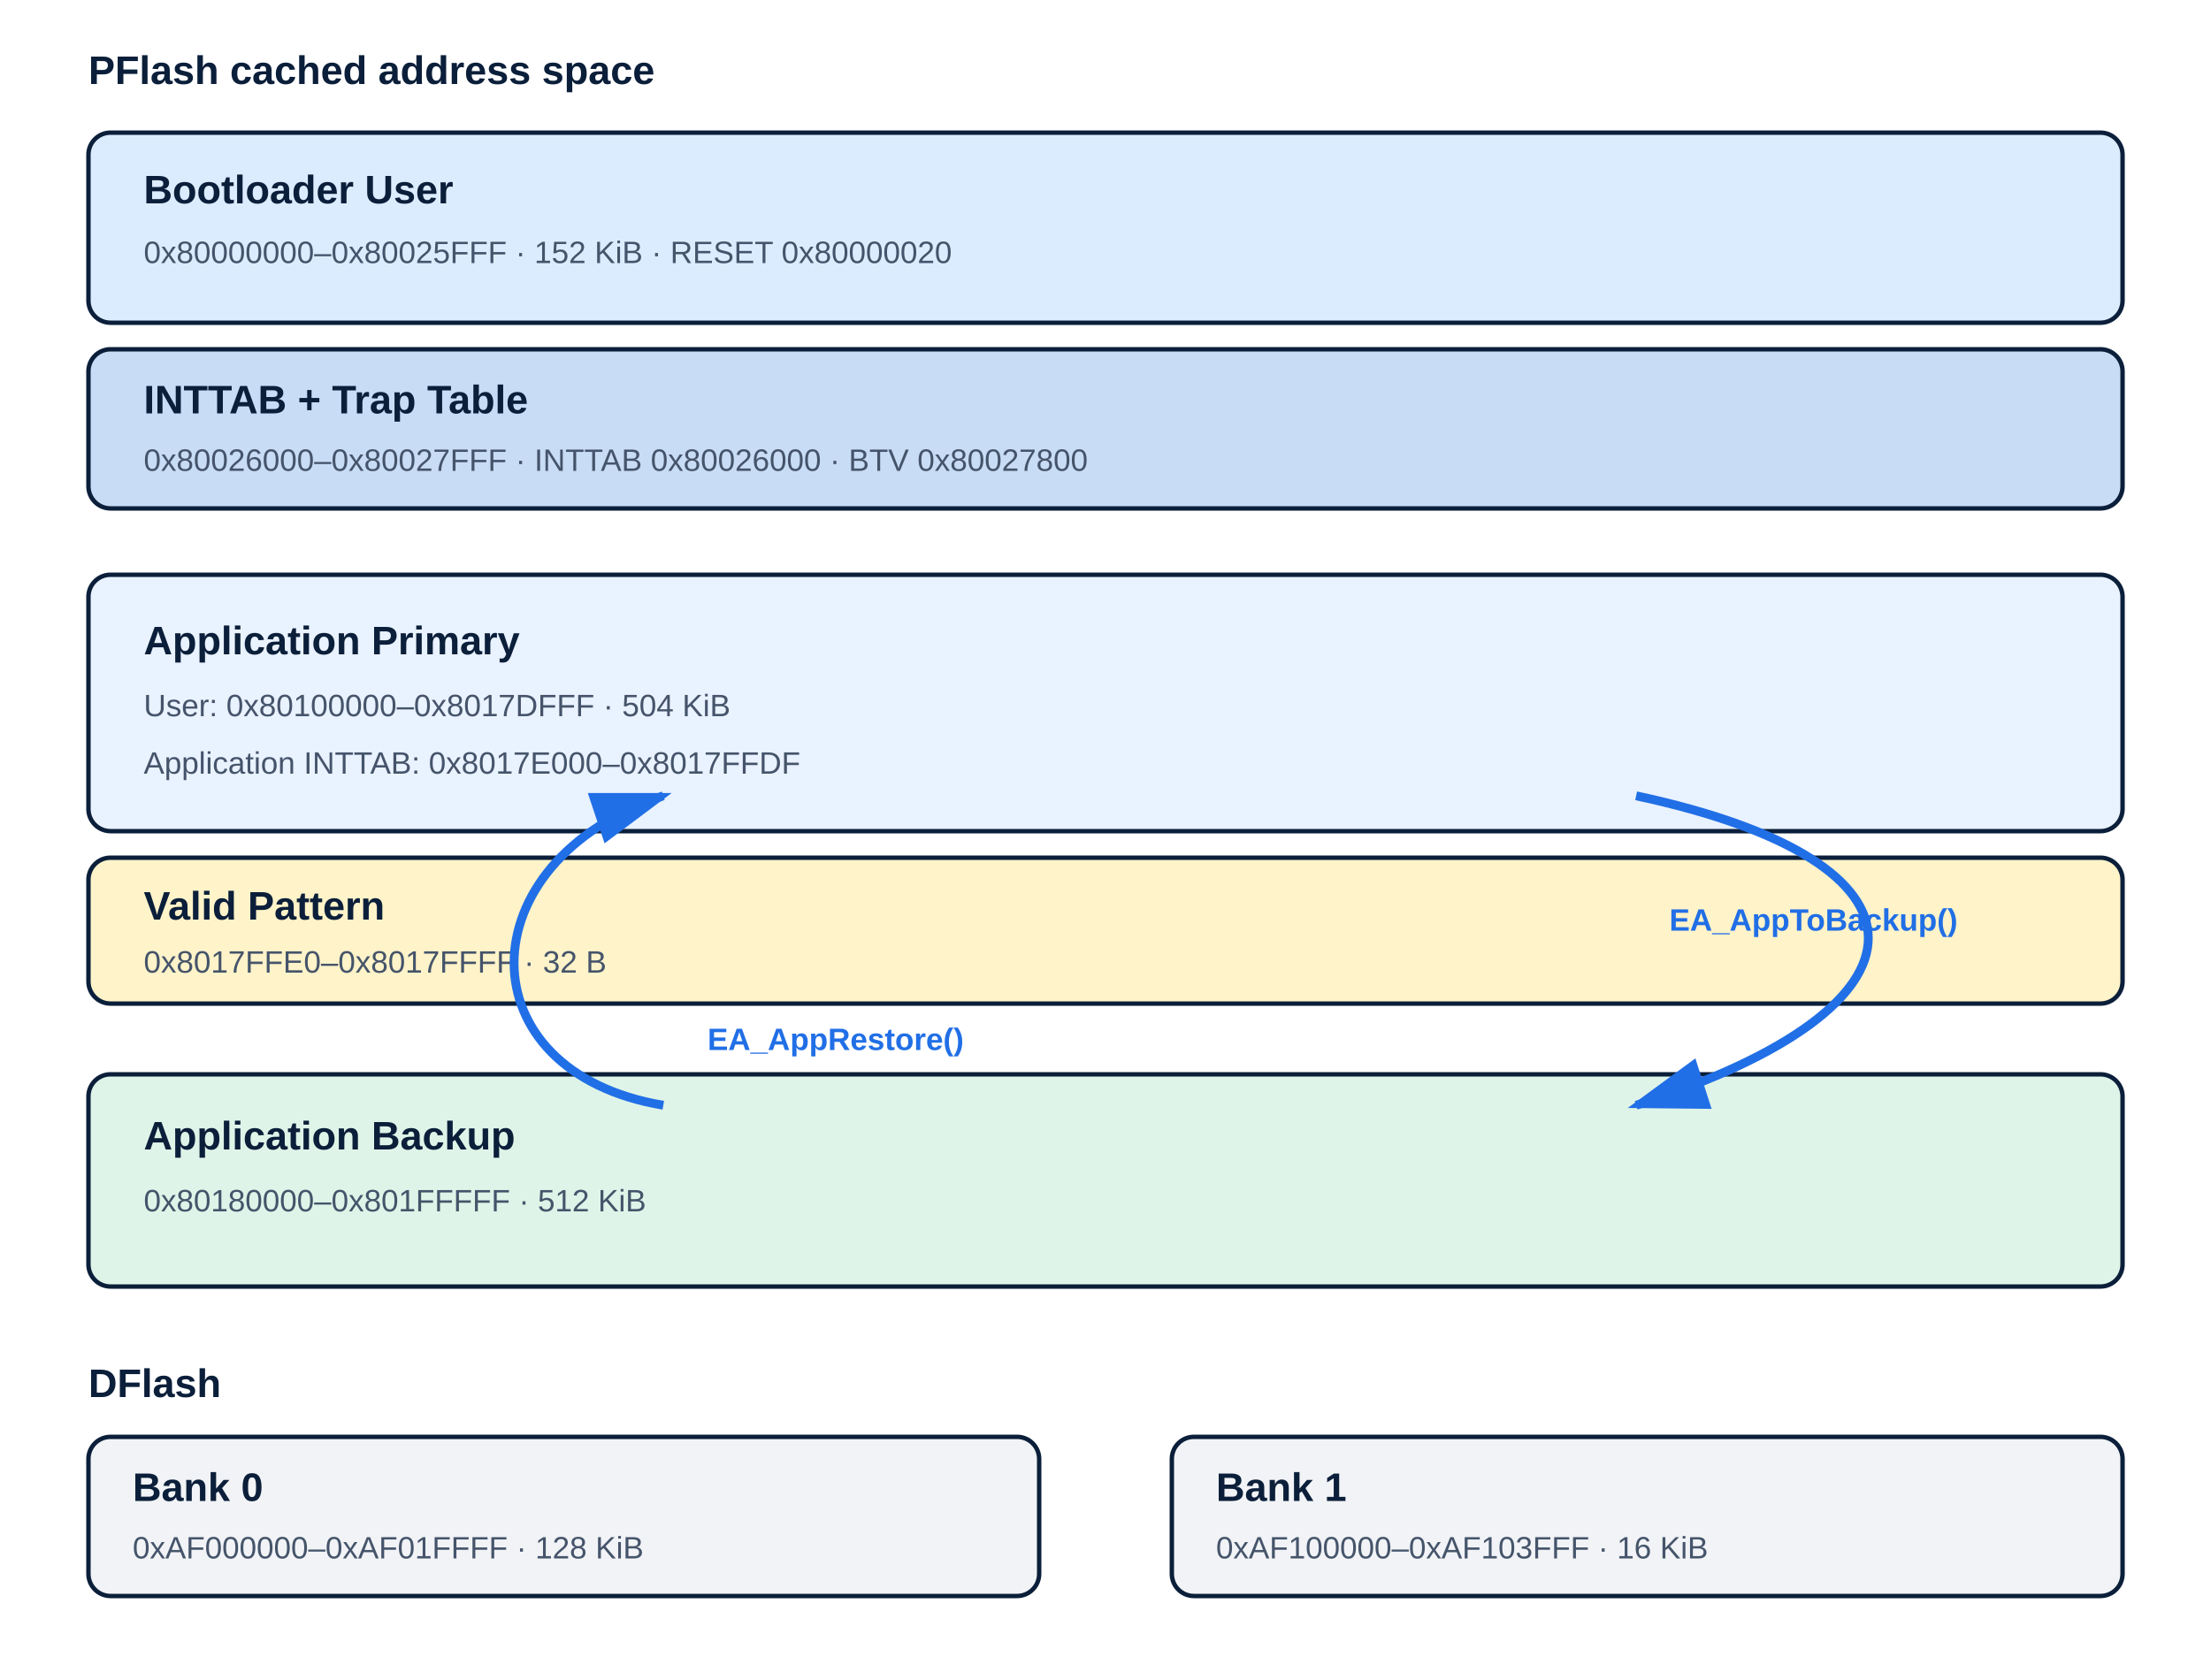
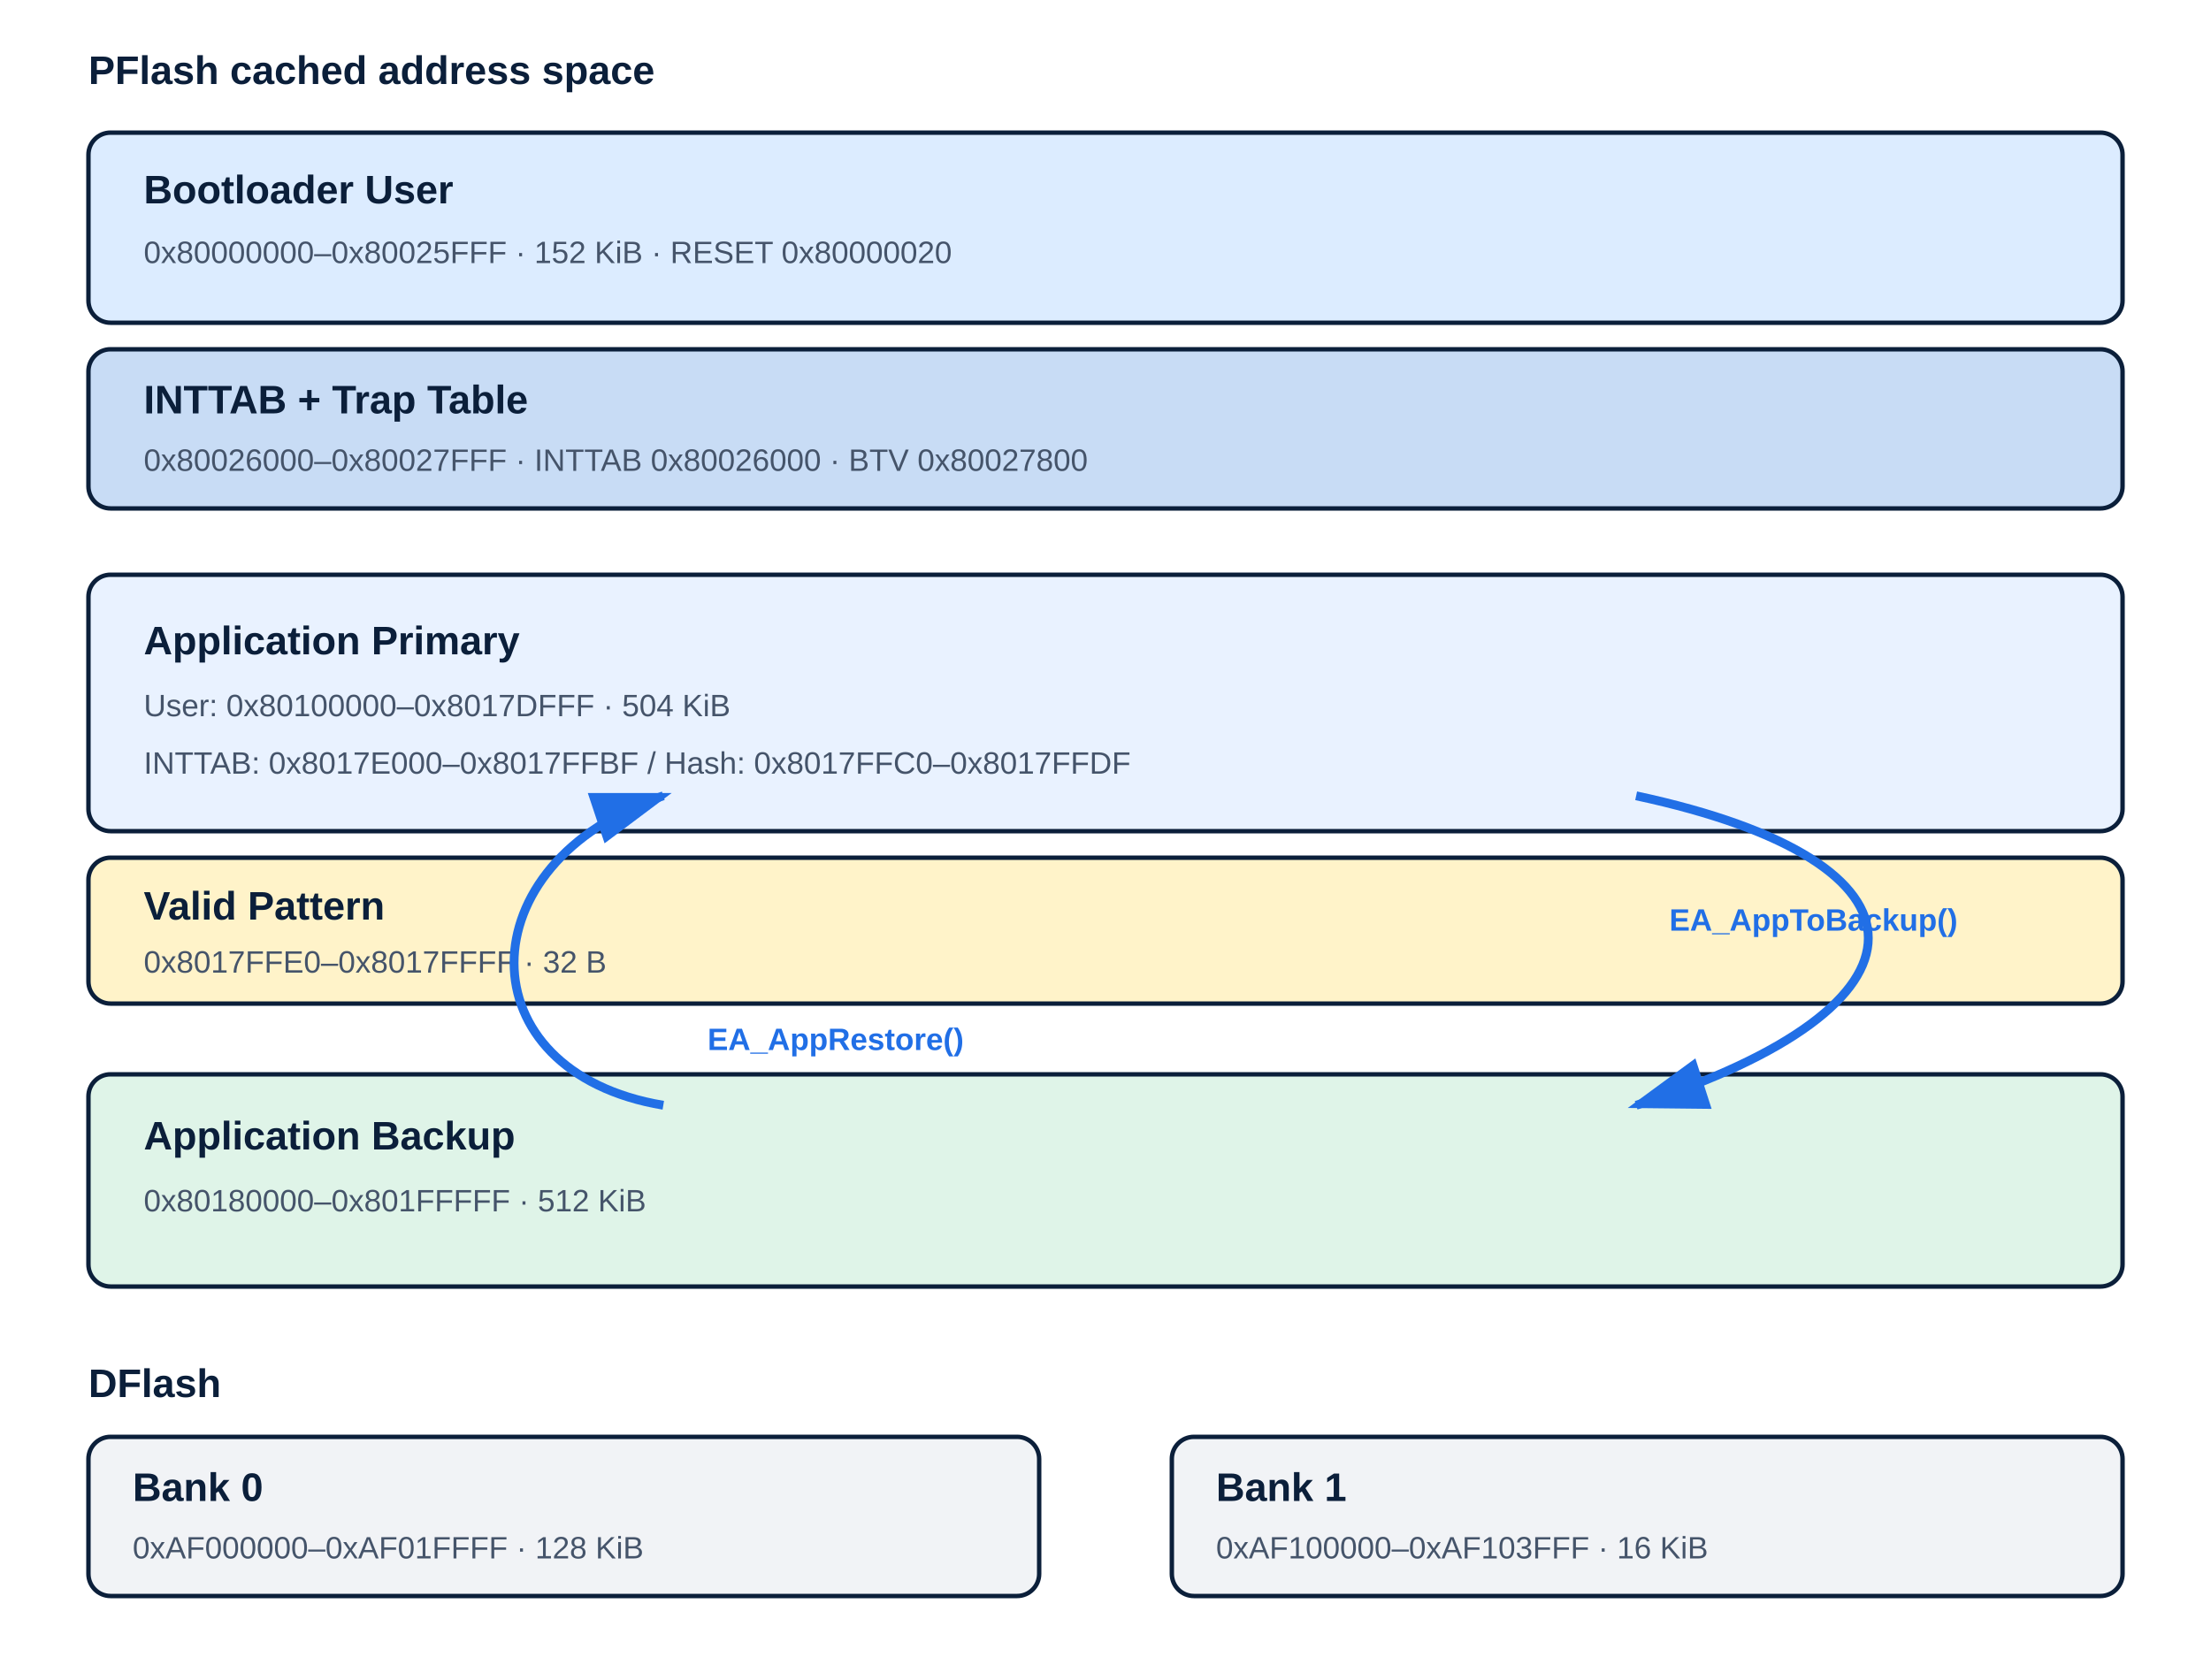
<svg xmlns="http://www.w3.org/2000/svg" viewBox="0 0 1000 760" role="img" aria-labelledby="memory-map-title memory-map-desc">
  <style>.t{font:700 18px Arial,sans-serif;fill:#0b1f3a}.s{font:14px Arial,sans-serif;fill:#45546a}.r{stroke:#0b1f3a;stroke-width:2;rx:10}.a{stroke:#216fe6;stroke-width:4;fill:none;marker-end:url(#m)}.label{font:700 14px Arial,sans-serif;fill:#216fe6}</style>
  <defs>
    <marker id="m" markerWidth="10" markerHeight="10" refX="8" refY="3" orient="auto">
      <path d="M0,0 L0,6 L9,3 z" fill="#216fe6" />
    </marker>
  </defs>
  <text x="40" y="38" class="t">PFlash cached address space</text>
  <rect x="40" y="60" width="920" height="86" fill="#dcecff" class="r" />
  <text x="65" y="92" class="t">Bootloader User</text>
  <text x="65" y="119" class="s">0x80000000–0x80025FFF · 152 KiB · RESET 0x80000020</text>
  <rect x="40" y="158" width="920" height="72" fill="#c8dcf5" class="r" />
  <text x="65" y="187" class="t">INTTAB + Trap Table</text>
  <text x="65" y="213" class="s">0x80026000–0x80027FFF · INTTAB 0x80026000 · BTV 0x80027800</text>
  <rect x="40" y="260" width="920" height="116" fill="#e9f2ff" class="r" />
  <text x="65" y="296" class="t">Application Primary</text>
  <text x="65" y="324" class="s">User: 0x80100000–0x8017DFFF · 504 KiB</text>
-   <text x="65" y="350" class="s">Application INTTAB: 0x8017E000–0x8017FFDF</text>
+   <text x="65" y="350" class="s">INTTAB: 0x8017E000–0x8017FFBF / Hash: 0x8017FFC0–0x8017FFDF</text>
  <rect x="40" y="388" width="920" height="66" fill="#fff3c9" class="r" />
  <text x="65" y="416" class="t">Valid Pattern</text>
  <text x="65" y="440" class="s">0x8017FFE0–0x8017FFFF · 32 B</text>
  <rect x="40" y="486" width="920" height="96" fill="#dff4e8" class="r" />
  <text x="65" y="520" class="t">Application Backup</text>
  <text x="65" y="548" class="s">0x80180000–0x801FFFFF · 512 KiB</text>
  <path d="M740 360 C880 390 880 455 740 500" class="a" />
  <text x="755" y="421" class="label">EA_AppToBackup()</text>
  <path id="restore-arrow" d="M300 500 C210 485 210 390 300 360" class="a" />
  <text id="restore-label" x="320" y="475" class="label">EA_AppRestore()</text>
  <text x="40" y="632" class="t">DFlash</text>
  <rect x="40" y="650" width="430" height="72" fill="#f1f3f6" class="r" />
  <text x="60" y="679" class="t">Bank 0</text>
  <text x="60" y="705" class="s">0xAF000000–0xAF01FFFF · 128 KiB</text>
  <rect x="530" y="650" width="430" height="72" fill="#f1f3f6" class="r" />
  <text x="550" y="679" class="t">Bank 1</text>
  <text x="550" y="705" class="s">0xAF100000–0xAF103FFF · 16 KiB</text>
</svg>
